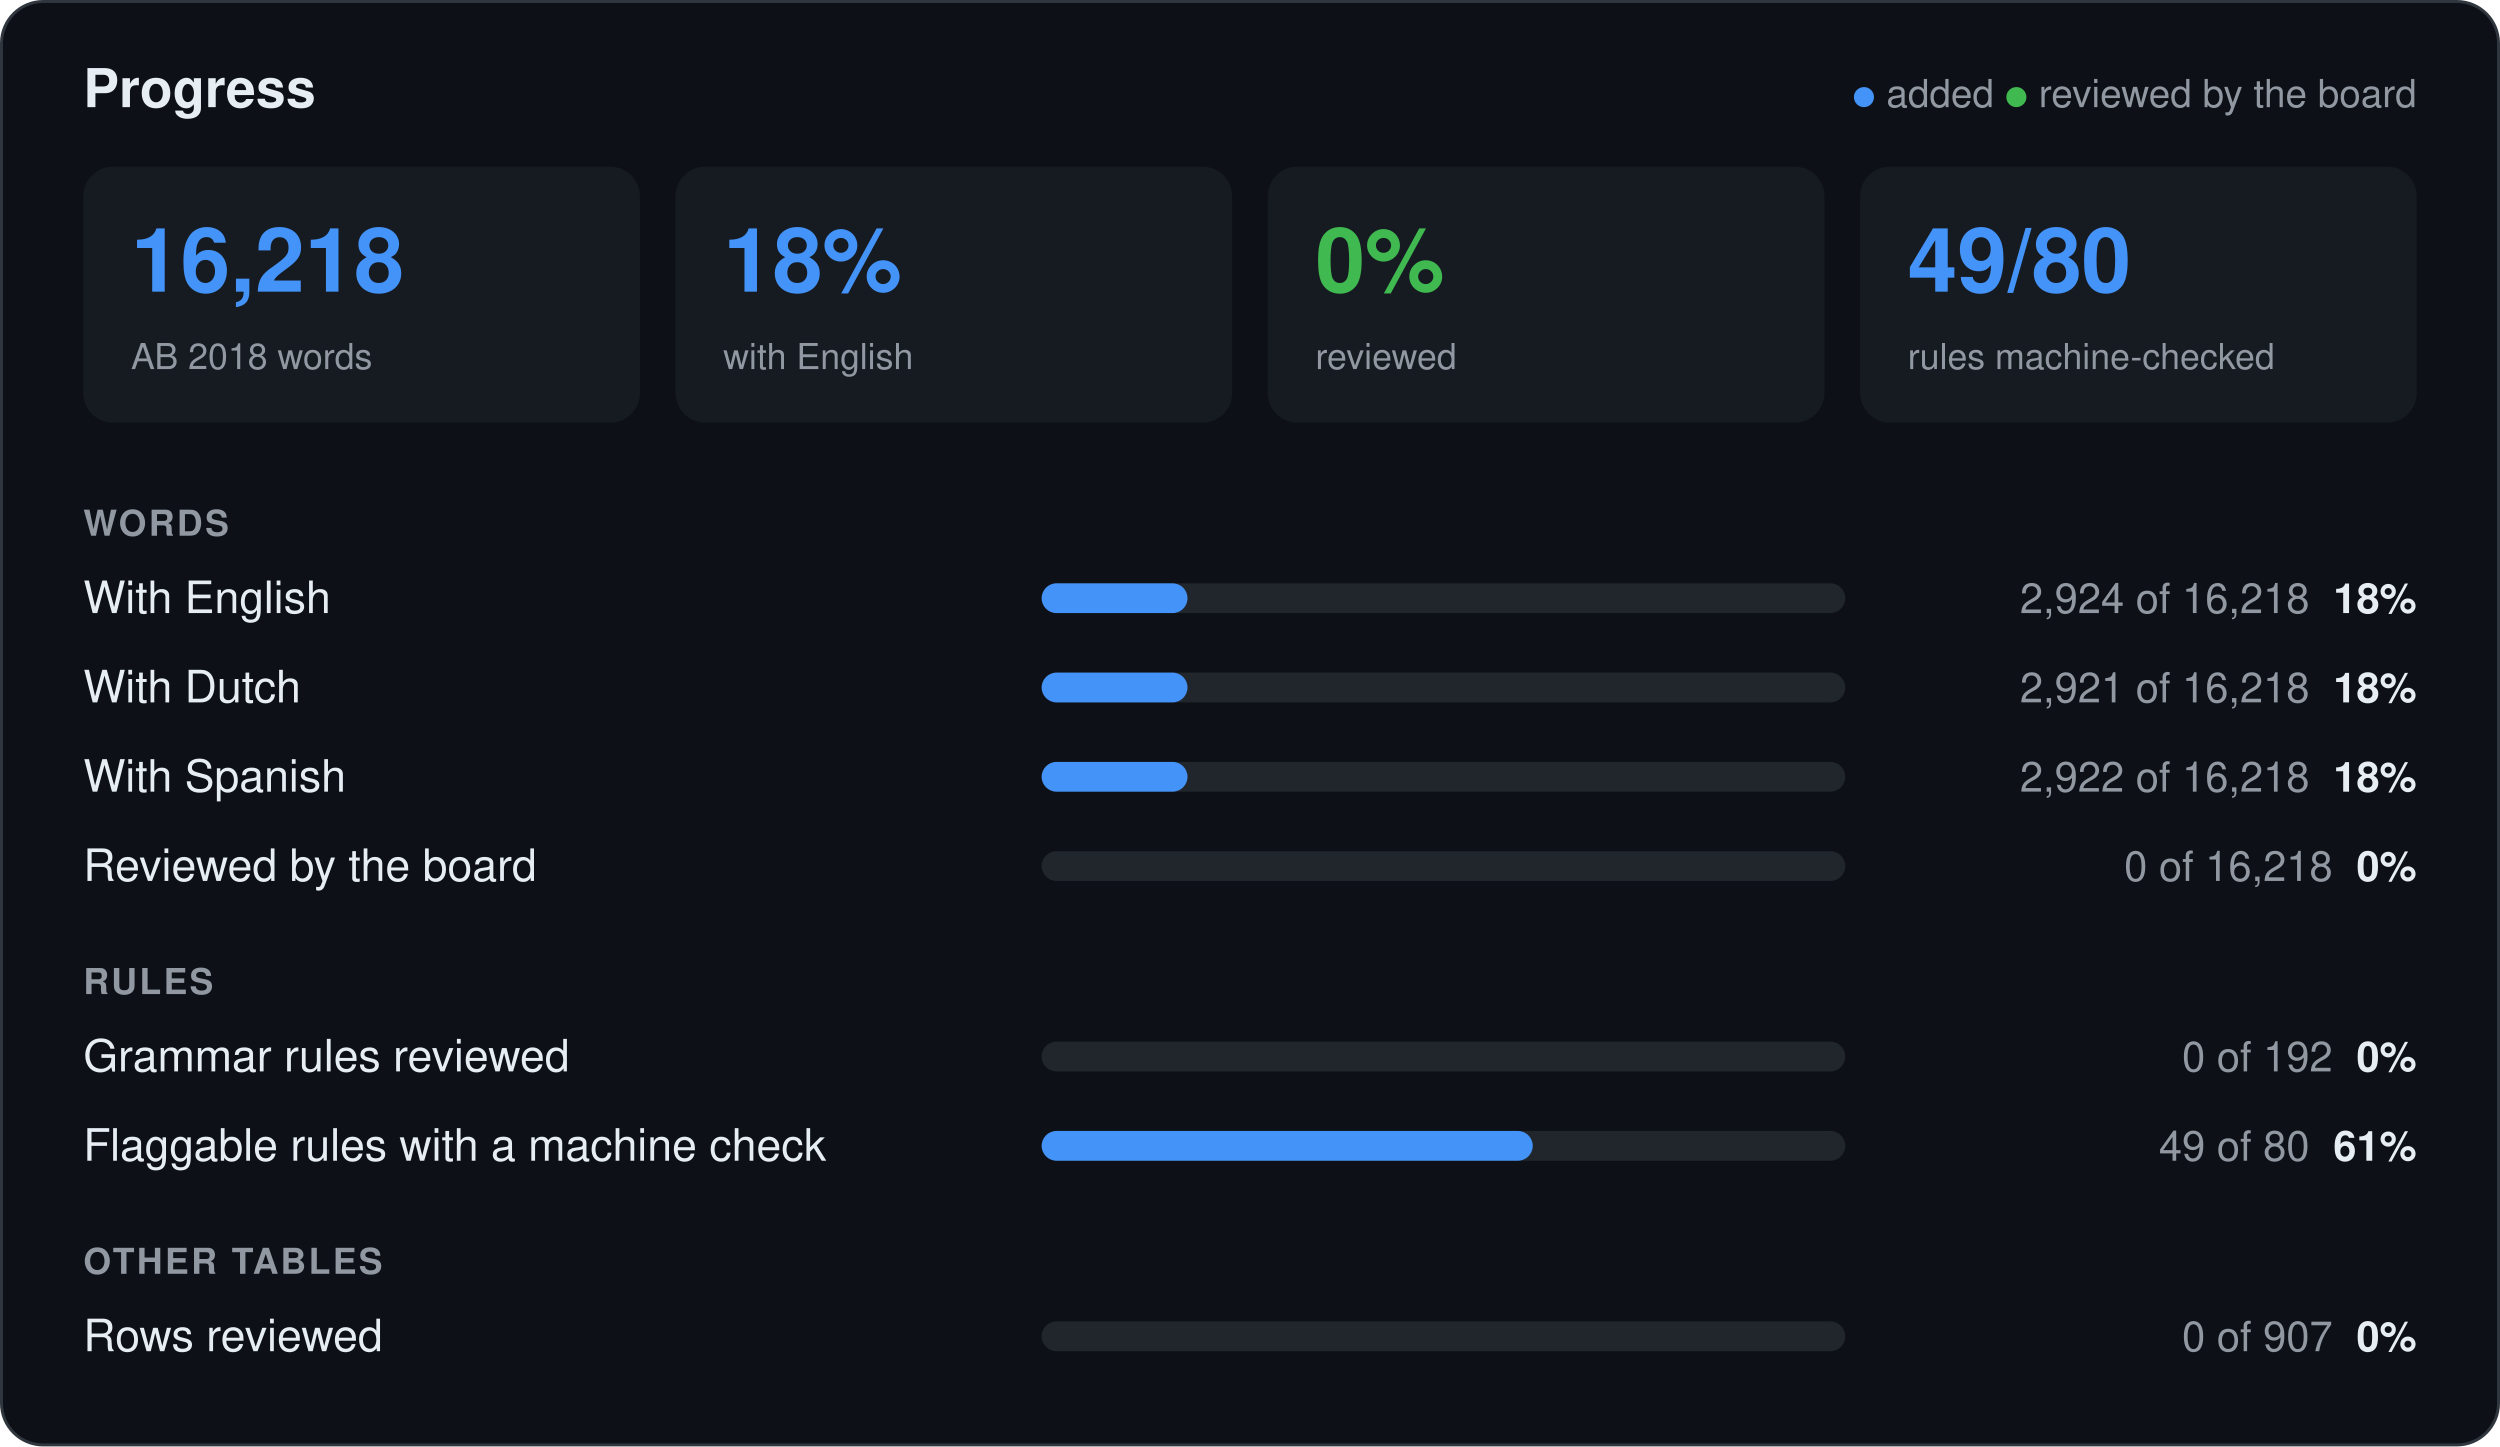
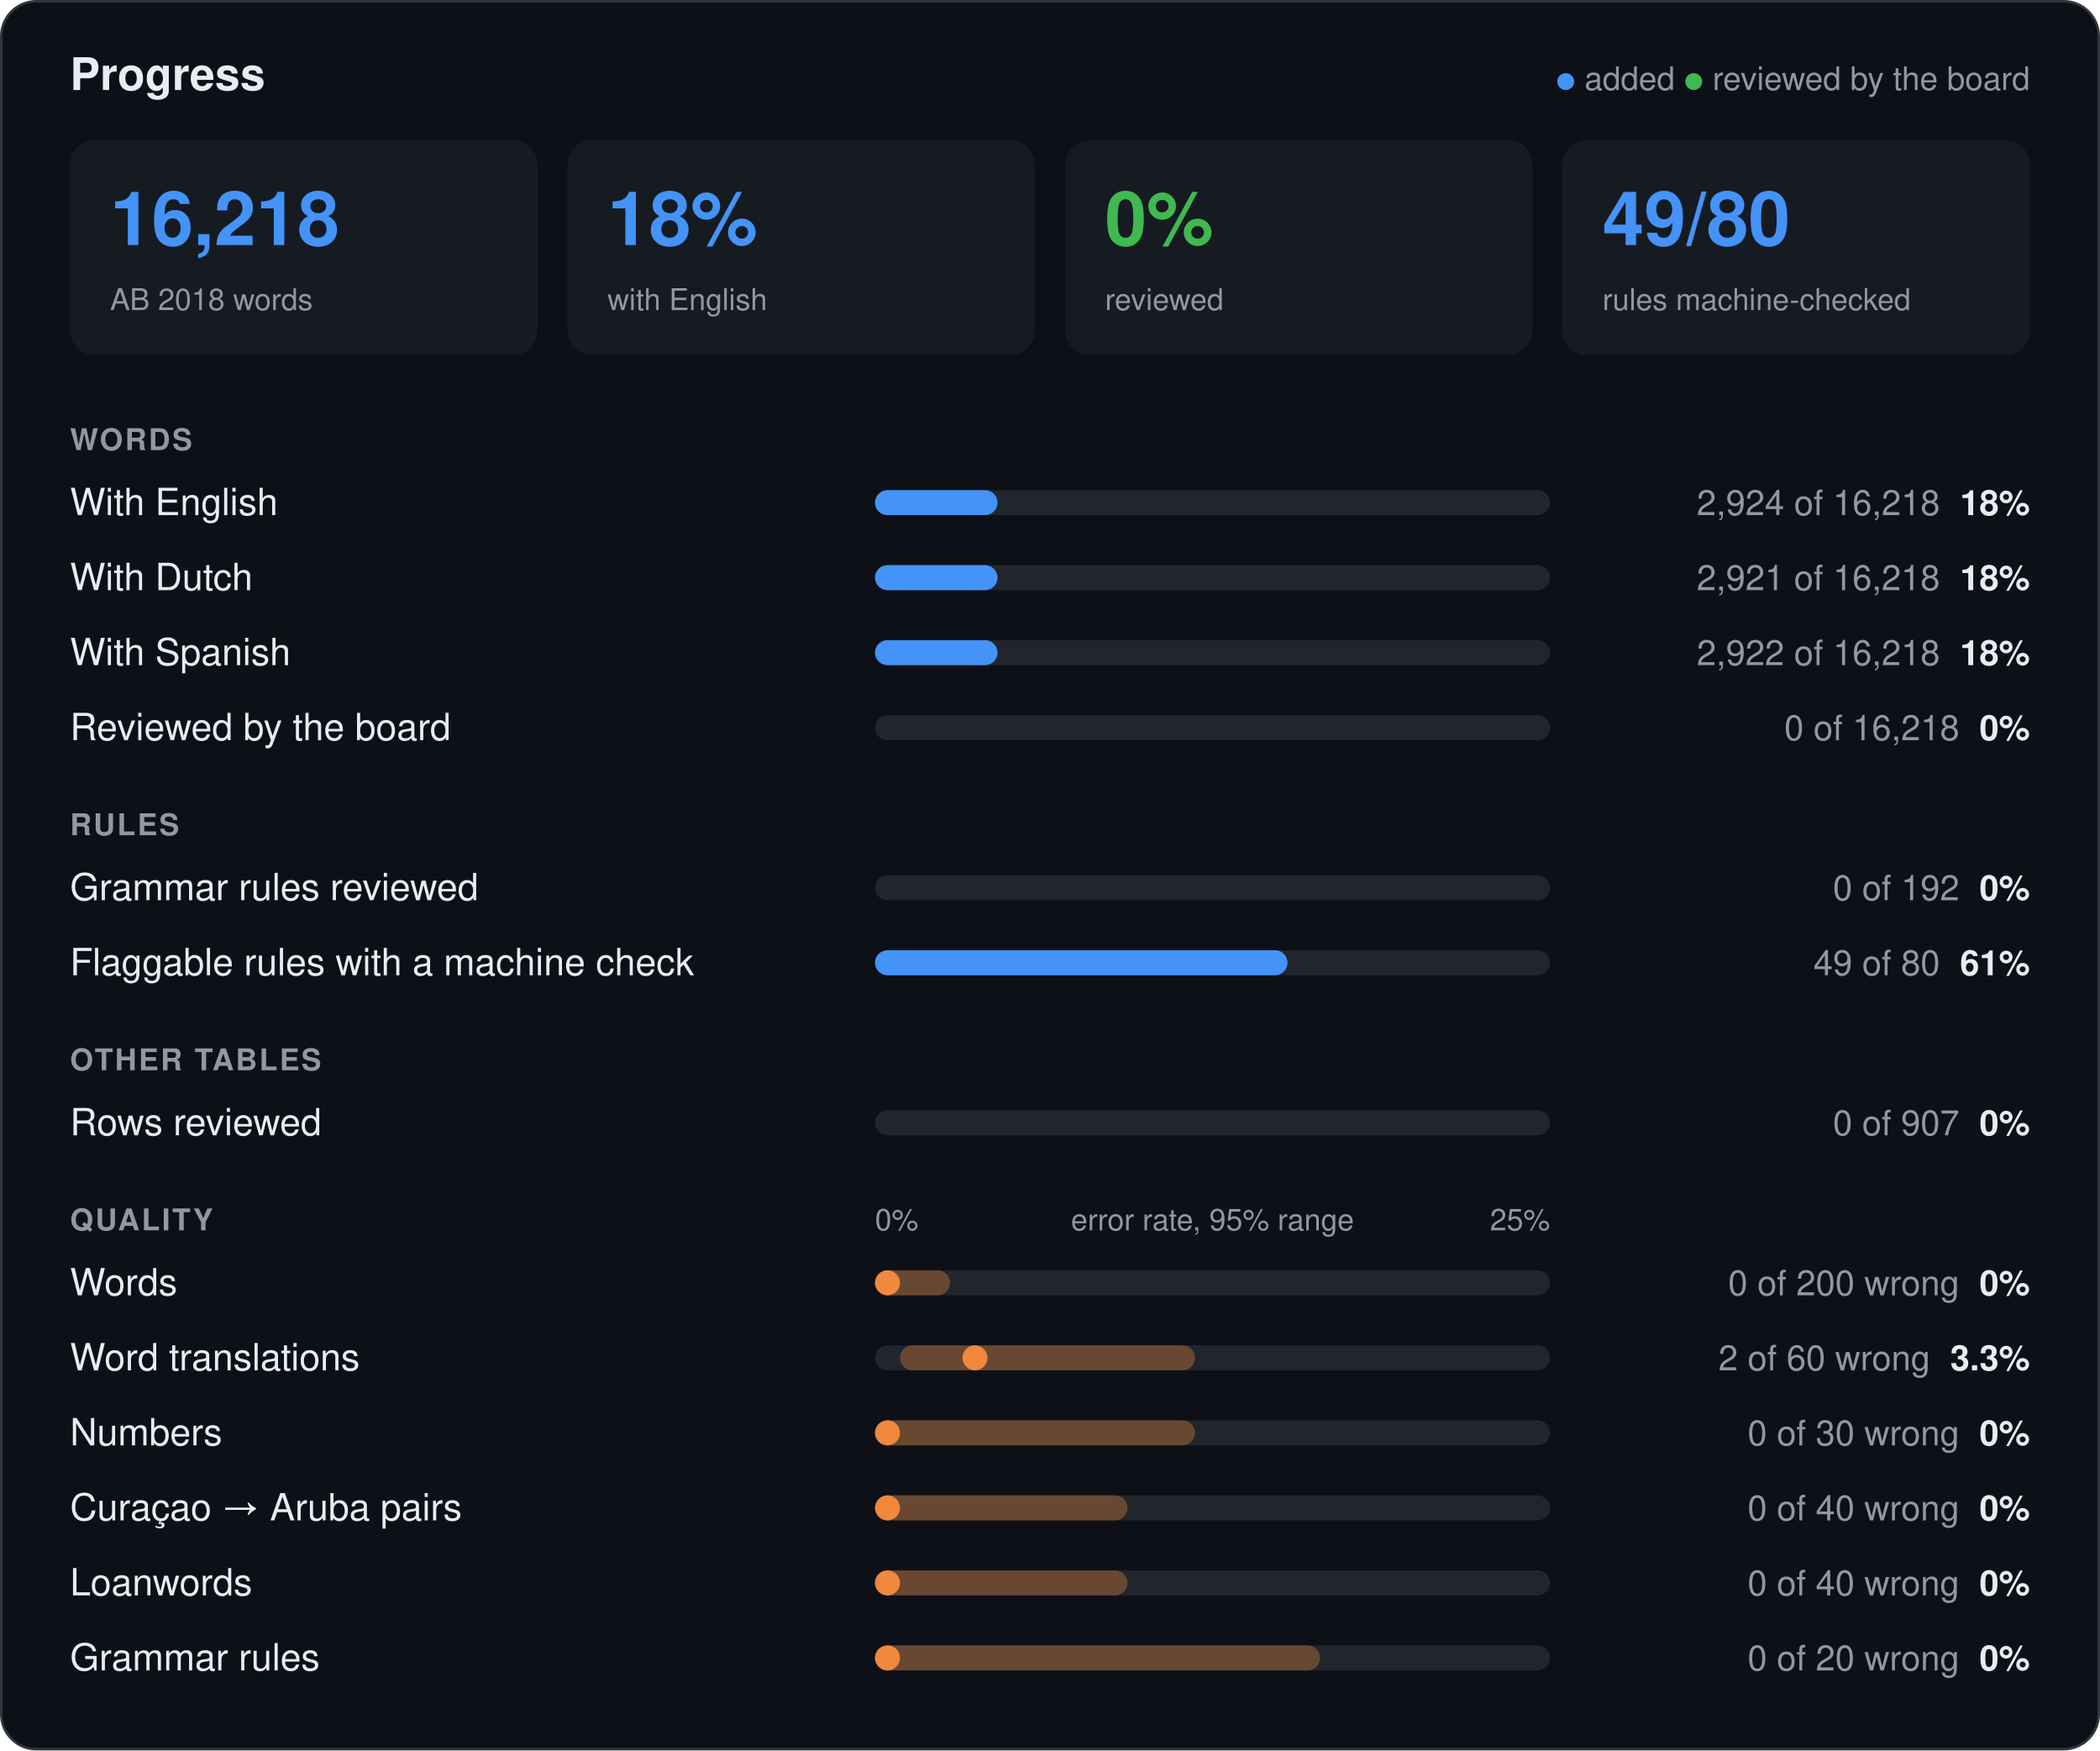
- <svg xmlns="http://www.w3.org/2000/svg" viewBox="0 0 840 486" width="840" height="486" role="img" aria-label="Progress of the Papiamento open data">
-   <rect x="0.5" y="0.5" width="839" height="485" rx="14" fill="#0d1117" stroke="#30363d" />
+ <svg xmlns="http://www.w3.org/2000/svg" viewBox="0 0 840 700" width="840" height="700" role="img" aria-label="Progress of the Papiamento open data">
+   <rect x="0.5" y="0.5" width="839" height="699" rx="14" fill="#0d1117" stroke="#30363d" />
  <g font-family="-apple-system, 'Segoe UI', Helvetica, Arial, sans-serif">
    <text x="28" y="36" font-size="18" font-weight="700" fill="#e6edf3">Progress</text>
    <text x="812" y="36" font-size="13" fill="#9198a1" text-anchor="end">
      <tspan fill="#4493f8">●</tspan> added    <tspan fill="#3fb950">●</tspan> reviewed by the board</text>
    <rect x="28" y="56" width="187" height="86" rx="10" fill="#161b22" />
    <text x="44" y="98" font-size="30" font-weight="700" fill="#4493f8">16,218</text>
    <text x="44" y="124" font-size="12" fill="#9198a1">AB 2018 words</text>
    <rect x="227" y="56" width="187" height="86" rx="10" fill="#161b22" />
    <text x="243" y="98" font-size="30" font-weight="700" fill="#4493f8">18%</text>
    <text x="243" y="124" font-size="12" fill="#9198a1">with English</text>
    <rect x="426" y="56" width="187" height="86" rx="10" fill="#161b22" />
    <text x="442" y="98" font-size="30" font-weight="700" fill="#3fb950">0%</text>
    <text x="442" y="124" font-size="12" fill="#9198a1">reviewed</text>
    <rect x="625" y="56" width="187" height="86" rx="10" fill="#161b22" />
    <text x="641" y="98" font-size="30" font-weight="700" fill="#4493f8">49/80</text>
    <text x="641" y="124" font-size="12" fill="#9198a1">rules machine-checked</text>
    <text x="28" y="180" font-size="12" font-weight="600" fill="#9198a1" letter-spacing="0.8">WORDS</text>
    <text x="28" y="206" font-size="15" fill="#e6edf3">With English</text>
    <rect x="350" y="196" width="270" height="10" rx="5" fill="#21262d" />
    <rect x="350" y="196" width="49" height="10" rx="5" fill="#4493f8" />
    <text x="812" y="206" font-size="14" fill="#9198a1" text-anchor="end">2,924 of 16,218<tspan font-weight="600" fill="#e6edf3" dx="8">18%</tspan>
    </text>
    <text x="28" y="236" font-size="15" fill="#e6edf3">With Dutch</text>
    <rect x="350" y="226" width="270" height="10" rx="5" fill="#21262d" />
    <rect x="350" y="226" width="49" height="10" rx="5" fill="#4493f8" />
    <text x="812" y="236" font-size="14" fill="#9198a1" text-anchor="end">2,921 of 16,218<tspan font-weight="600" fill="#e6edf3" dx="8">18%</tspan>
    </text>
    <text x="28" y="266" font-size="15" fill="#e6edf3">With Spanish</text>
    <rect x="350" y="256" width="270" height="10" rx="5" fill="#21262d" />
    <rect x="350" y="256" width="49" height="10" rx="5" fill="#4493f8" />
    <text x="812" y="266" font-size="14" fill="#9198a1" text-anchor="end">2,922 of 16,218<tspan font-weight="600" fill="#e6edf3" dx="8">18%</tspan>
    </text>
    <text x="28" y="296" font-size="15" fill="#e6edf3">Reviewed by the board</text>
    <rect x="350" y="286" width="270" height="10" rx="5" fill="#21262d" />
    <text x="812" y="296" font-size="14" fill="#9198a1" text-anchor="end">0 of 16,218<tspan font-weight="600" fill="#e6edf3" dx="8">0%</tspan>
    </text>
    <text x="28" y="334" font-size="12" font-weight="600" fill="#9198a1" letter-spacing="0.8">RULES</text>
    <text x="28" y="360" font-size="15" fill="#e6edf3">Grammar rules reviewed</text>
    <rect x="350" y="350" width="270" height="10" rx="5" fill="#21262d" />
    <text x="812" y="360" font-size="14" fill="#9198a1" text-anchor="end">0 of 192<tspan font-weight="600" fill="#e6edf3" dx="8">0%</tspan>
    </text>
    <text x="28" y="390" font-size="15" fill="#e6edf3">Flaggable rules with a machine check</text>
    <rect x="350" y="380" width="270" height="10" rx="5" fill="#21262d" />
    <rect x="350" y="380" width="165" height="10" rx="5" fill="#4493f8" />
    <text x="812" y="390" font-size="14" fill="#9198a1" text-anchor="end">49 of 80<tspan font-weight="600" fill="#e6edf3" dx="8">61%</tspan>
    </text>
    <text x="28" y="428" font-size="12" font-weight="600" fill="#9198a1" letter-spacing="0.8">OTHER TABLES</text>
    <text x="28" y="454" font-size="15" fill="#e6edf3">Rows reviewed</text>
    <rect x="350" y="444" width="270" height="10" rx="5" fill="#21262d" />
    <text x="812" y="454" font-size="14" fill="#9198a1" text-anchor="end">0 of 907<tspan font-weight="600" fill="#e6edf3" dx="8">0%</tspan>
    </text>
+     <text x="28" y="492" font-size="12" font-weight="600" fill="#9198a1" letter-spacing="0.8">QUALITY</text>
+     <text x="350" y="492" font-size="12" fill="#9198a1">0%</text>
+     <text x="485" y="492" font-size="12" fill="#9198a1" text-anchor="middle">error rate, 95% range</text>
+     <text x="620" y="492" font-size="12" fill="#9198a1" text-anchor="end">25%</text>
+     <text x="28" y="518" font-size="15" fill="#e6edf3">Words</text>
+     <rect x="350" y="508" width="270" height="10" rx="5" fill="#21262d" />
+     <rect x="350" y="508" width="30" height="10" rx="5" fill="#f0883e" fill-opacity="0.35" />
+     <circle cx="355" cy="513" r="5" fill="#f0883e" />
+     <text x="812" y="518" font-size="14" fill="#9198a1" text-anchor="end">0 of 200 wrong<tspan font-weight="600" fill="#e6edf3" dx="8">0%</tspan>
+     </text>
+     <text x="28" y="548" font-size="15" fill="#e6edf3">Word translations</text>
+     <rect x="350" y="538" width="270" height="10" rx="5" fill="#21262d" />
+     <rect x="360" y="538" width="118" height="10" rx="5" fill="#f0883e" fill-opacity="0.35" />
+     <circle cx="390" cy="543" r="5" fill="#f0883e" />
+     <text x="812" y="548" font-size="14" fill="#9198a1" text-anchor="end">2 of 60 wrong<tspan font-weight="600" fill="#e6edf3" dx="8">3.3%</tspan>
+     </text>
+     <text x="28" y="578" font-size="15" fill="#e6edf3">Numbers</text>
+     <rect x="350" y="568" width="270" height="10" rx="5" fill="#21262d" />
+     <rect x="350" y="568" width="128" height="10" rx="5" fill="#f0883e" fill-opacity="0.35" />
+     <circle cx="355" cy="573" r="5" fill="#f0883e" />
+     <text x="812" y="578" font-size="14" fill="#9198a1" text-anchor="end">0 of 30 wrong<tspan font-weight="600" fill="#e6edf3" dx="8">0%</tspan>
+     </text>
+     <text x="28" y="608" font-size="15" fill="#e6edf3">Curaçao → Aruba pairs</text>
+     <rect x="350" y="598" width="270" height="10" rx="5" fill="#21262d" />
+     <rect x="350" y="598" width="101" height="10" rx="5" fill="#f0883e" fill-opacity="0.35" />
+     <circle cx="355" cy="603" r="5" fill="#f0883e" />
+     <text x="812" y="608" font-size="14" fill="#9198a1" text-anchor="end">0 of 40 wrong<tspan font-weight="600" fill="#e6edf3" dx="8">0%</tspan>
+     </text>
+     <text x="28" y="638" font-size="15" fill="#e6edf3">Loanwords</text>
+     <rect x="350" y="628" width="270" height="10" rx="5" fill="#21262d" />
+     <rect x="350" y="628" width="101" height="10" rx="5" fill="#f0883e" fill-opacity="0.35" />
+     <circle cx="355" cy="633" r="5" fill="#f0883e" />
+     <text x="812" y="638" font-size="14" fill="#9198a1" text-anchor="end">0 of 40 wrong<tspan font-weight="600" fill="#e6edf3" dx="8">0%</tspan>
+     </text>
+     <text x="28" y="668" font-size="15" fill="#e6edf3">Grammar rules</text>
+     <rect x="350" y="658" width="270" height="10" rx="5" fill="#21262d" />
+     <rect x="350" y="658" width="178" height="10" rx="5" fill="#f0883e" fill-opacity="0.35" />
+     <circle cx="355" cy="663" r="5" fill="#f0883e" />
+     <text x="812" y="668" font-size="14" fill="#9198a1" text-anchor="end">0 of 20 wrong<tspan font-weight="600" fill="#e6edf3" dx="8">0%</tspan>
+     </text>
  </g>
</svg>
